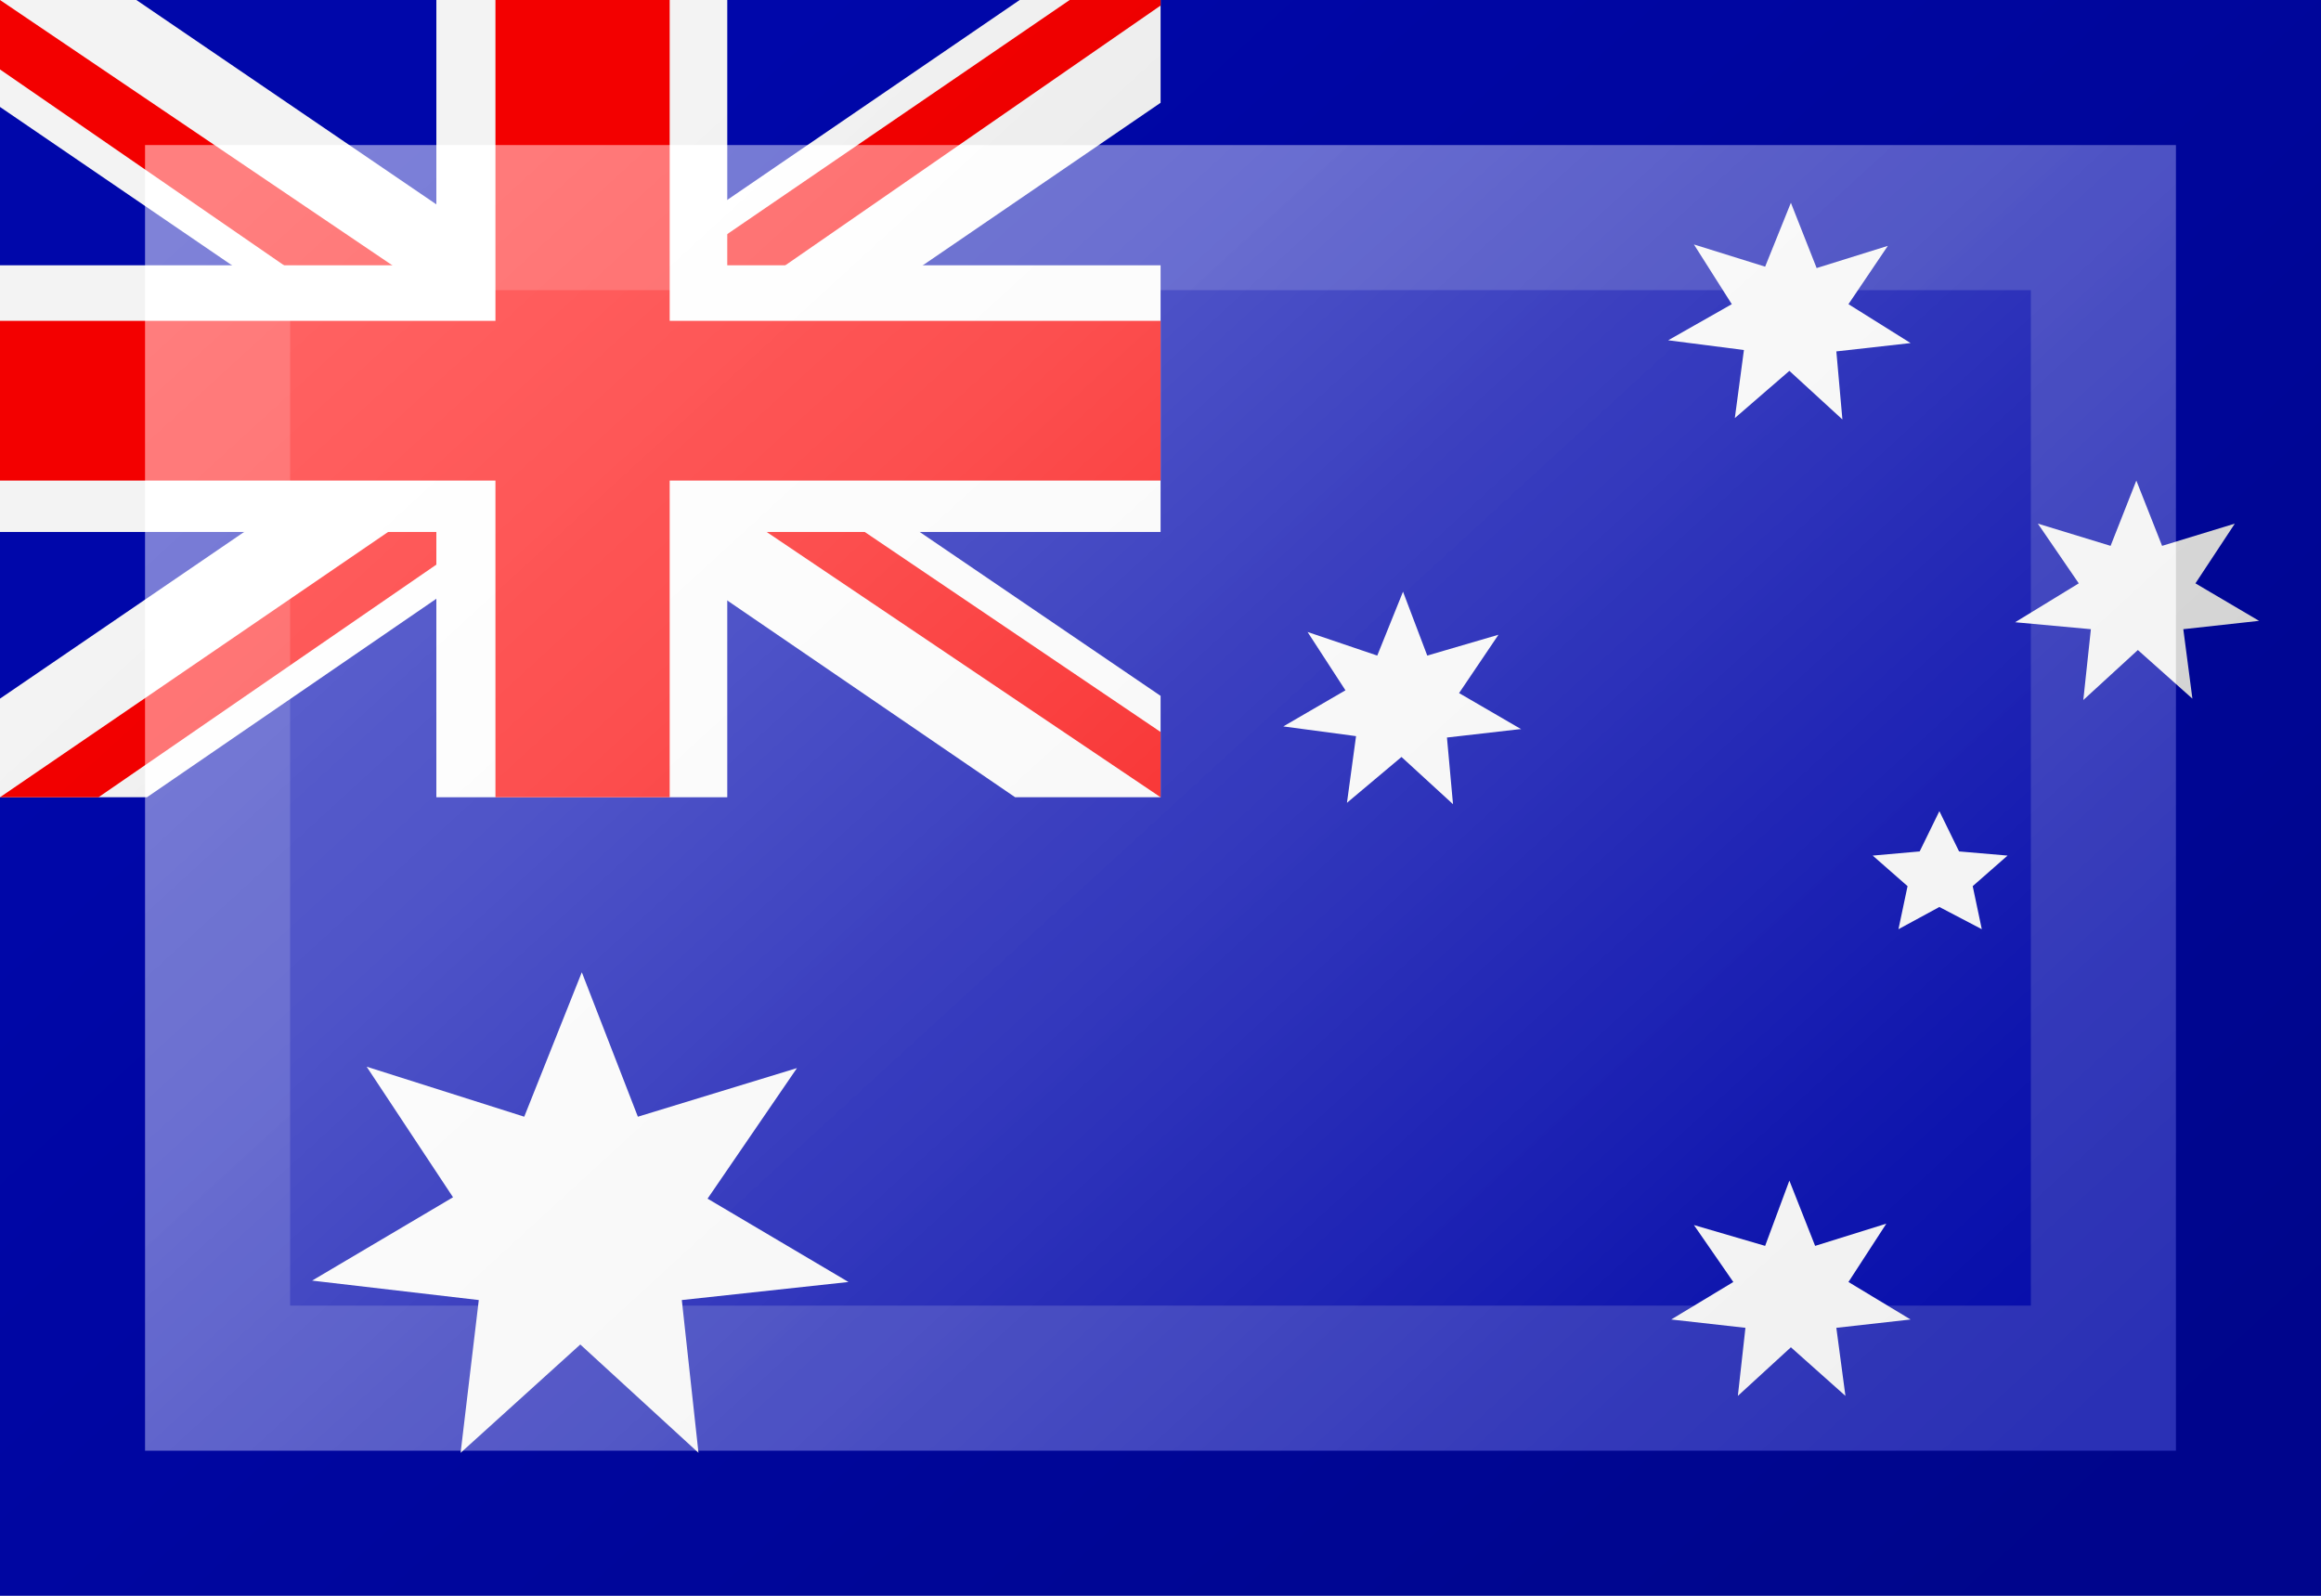
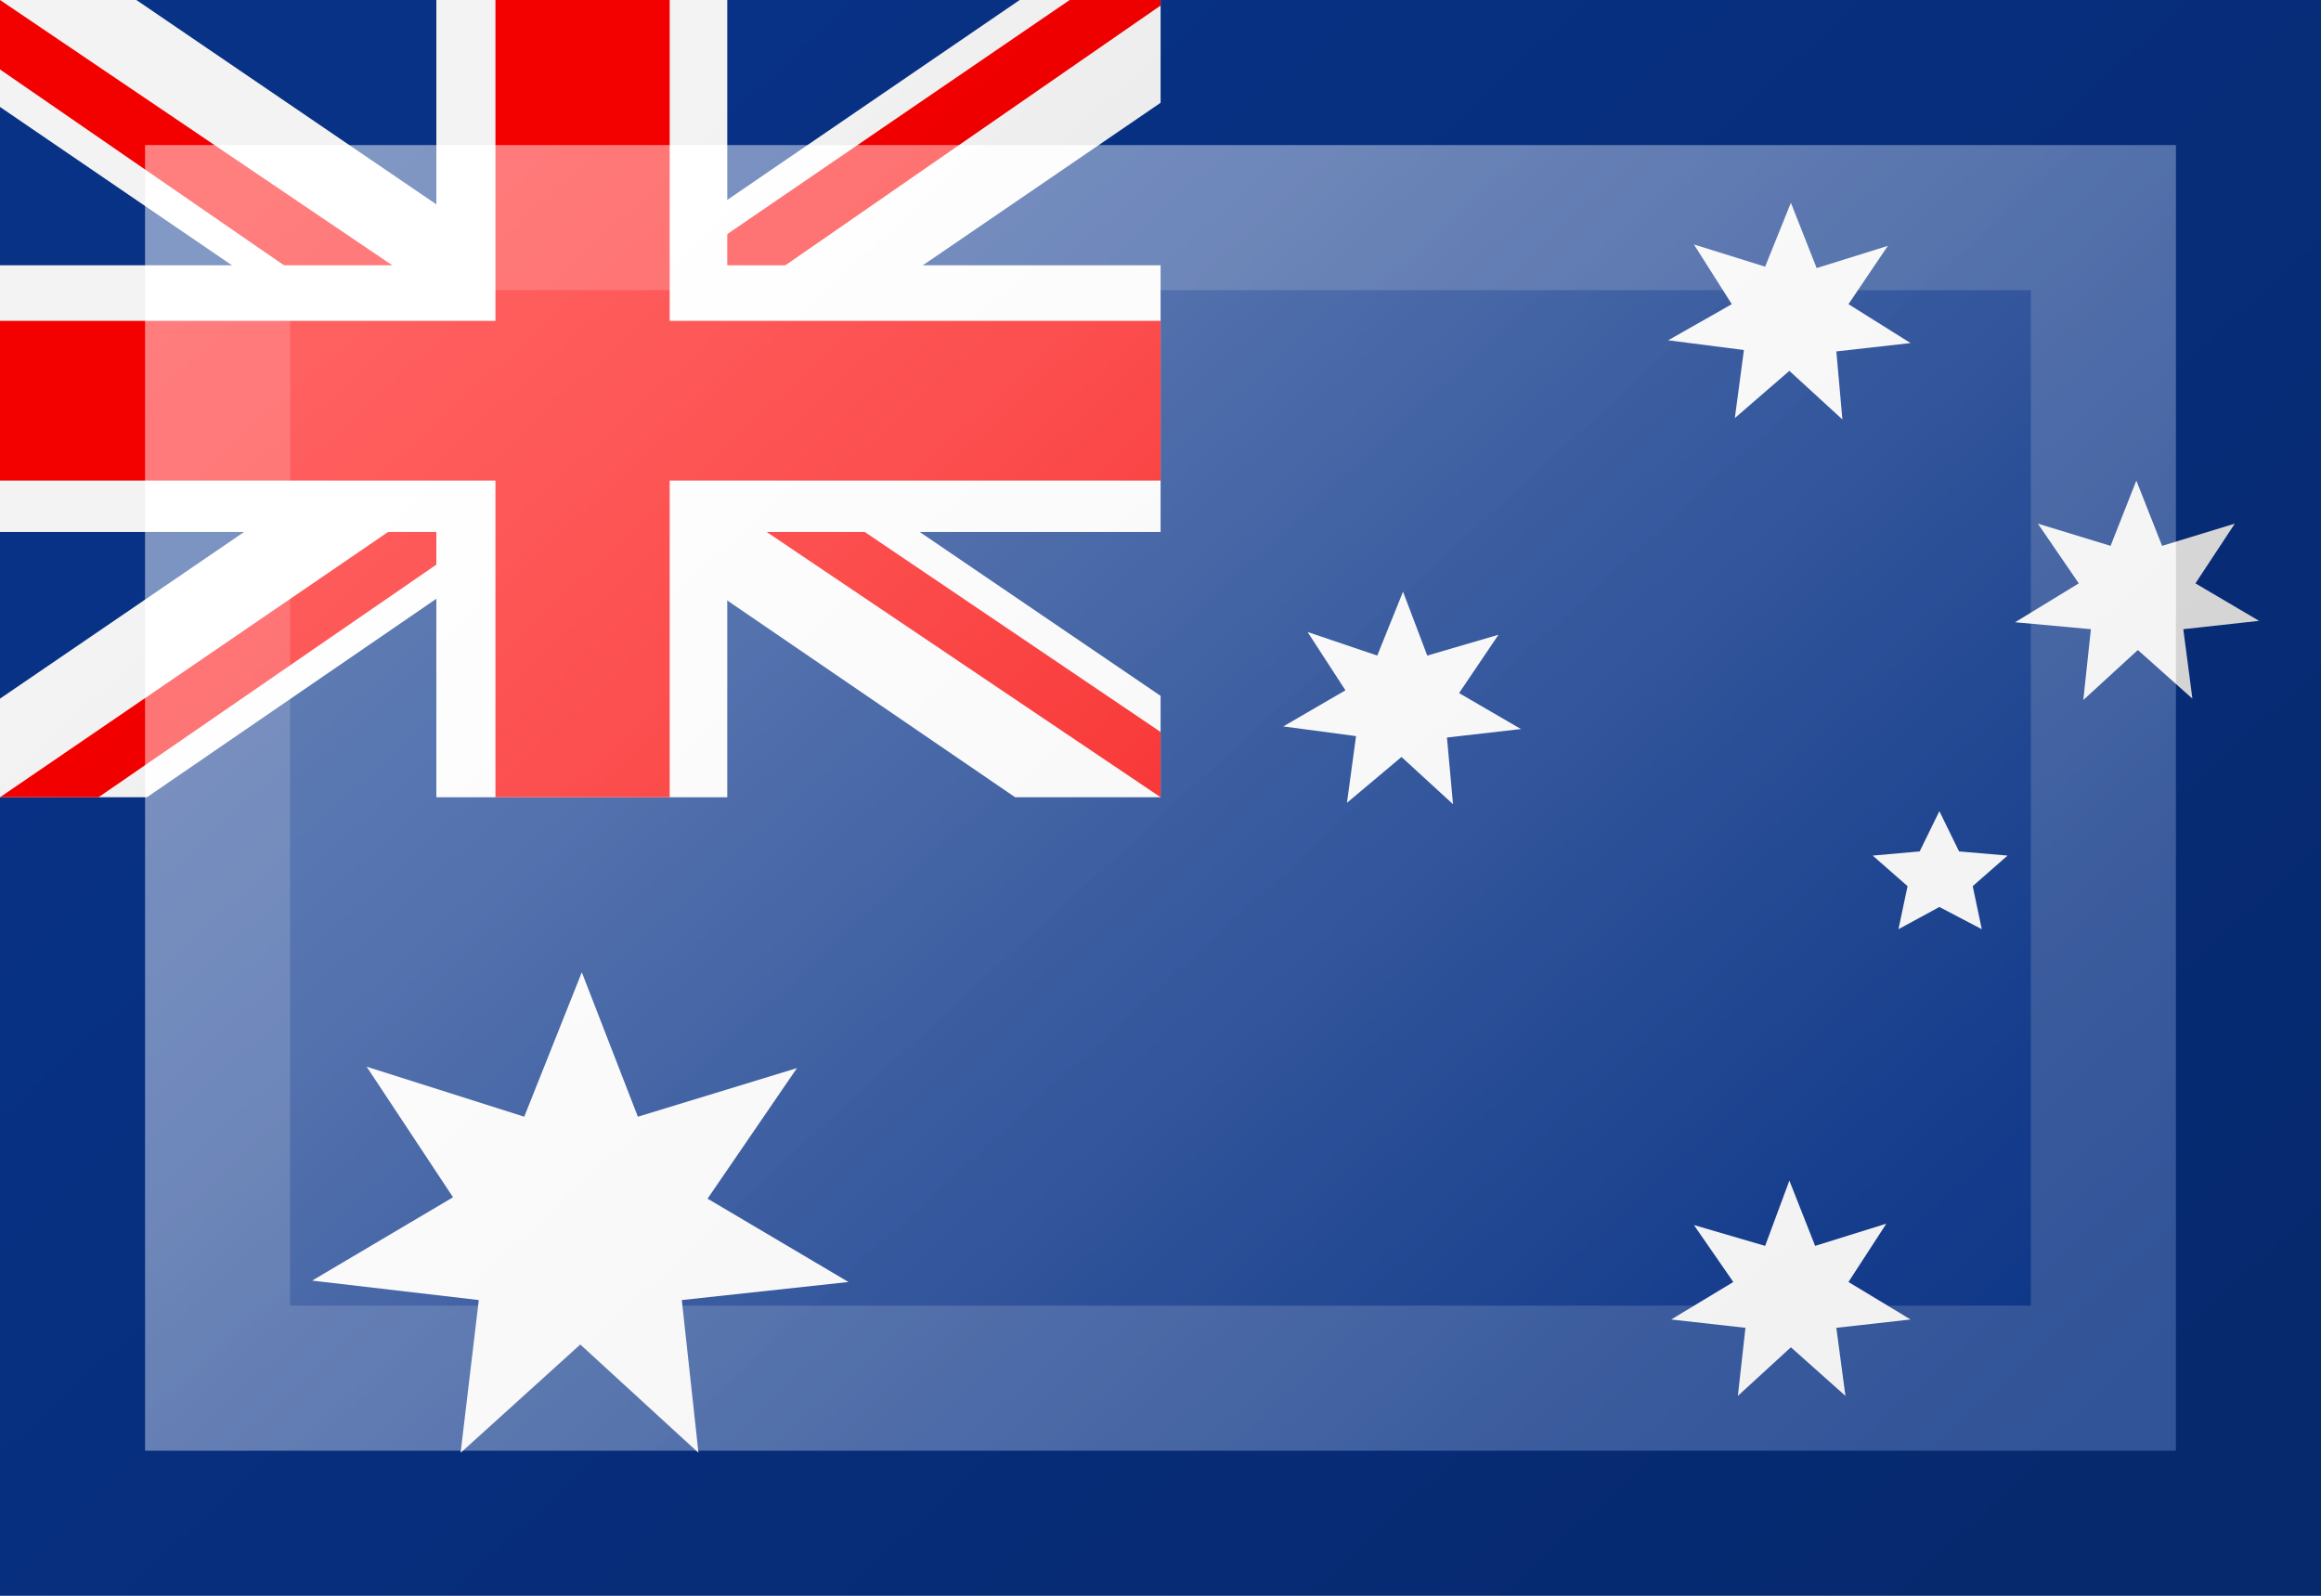
<svg xmlns="http://www.w3.org/2000/svg" width="16" height="11" viewBox="0 0 16 11">
  <defs>
    <linearGradient id="fau-gloss" gradientUnits="userSpaceOnUse" x1="1.352" y1="1.476" x2="11.384" y2="12.430">
      <stop offset="0.000" stop-color="#fff" stop-opacity="0.400" />
      <stop offset="0.308" stop-color="#fff" stop-opacity="0.314" />
      <stop offset="0.856" stop-color="#fff" stop-opacity="0.061" />
      <stop offset="1.000" stop-color="#fff" stop-opacity="0.021" />
    </linearGradient>
    <linearGradient id="fau-shade" gradientUnits="userSpaceOnUse" x1="2.739" y1="2.991" x2="11.482" y2="12.537">
      <stop offset="0.000" stop-color="#000" stop-opacity="0.000" />
      <stop offset="1.000" stop-color="#000" stop-opacity="0.060" />
    </linearGradient>
    <linearGradient id="fau-edge" gradientUnits="userSpaceOnUse" x1="2.625" y1="2.866" x2="11.802" y2="12.886">
      <stop offset="0.000" stop-color="#000" stop-opacity="0.048" />
      <stop offset="0.295" stop-color="#000" stop-opacity="0.094" />
      <stop offset="1.000" stop-color="#000" stop-opacity="0.217" />
    </linearGradient>
    <clipPath id="fau-clip">
      <rect width="16" height="11" />
    </clipPath>
  </defs>
  <g clip-path="url(#fau-clip)">
    <g transform="scale(1.04447 0.95743)">
-       <path fill="#0007b2" d="M0 0h15.32v11.49H0z" />
+       <path fill="#08348c" d="M0 0h15.32v11.49H0z" />
      <path fill="#fff" d="m.9 0 2.92 2.17L6.73 0h.93v.74L4.79 2.88l2.87 2.13v.73H6.7L3.83 3.6.97 5.74H0v-.71L2.86 2.9 0 .77V0z" />
      <path fill="red" d="m5.07 3.36 2.59 1.91v.47L4.42 3.36zm-2.2.24.07.42L.65 5.74H0zM7.66 0v.04L4.68 2.29l.02-.53L7.06 0zM0 0l2.86 2.11h-.72L0 .5z" />
      <path fill="#fff" d="M2.88 0v5.74H4.8V0zM0 1.91v1.92h7.66V1.91z" />
      <path fill="red" d="M0 2.31v1.15h7.66V2.31zM3.27 0v5.74h1.15V0z" />
      <path fill="#fff" d="m12.61 9.5-.49.06.06.49-.36-.35-.35.35.05-.49-.49-.06.41-.27-.26-.41.47.15.16-.47.17.47.47-.16-.25.42zm-.08-2.81.06-.31-.23-.22.31-.03.13-.29.13.29.32.03-.23.22.06.31-.28-.16zm-2.5-1.44-.48.06.04.48-.34-.34-.36.33.06-.48-.48-.07.41-.26-.25-.42.46.17.17-.46.16.46.47-.15-.26.42.41.26Zm4.88-.78-.5.06.06.5-.36-.35-.36.36.05-.51-.5-.05.42-.28-.27-.43.48.16.17-.47.17.47.48-.16-.26.43zm-2.3-2-.49.06.04.49-.35-.35-.36.34.06-.49-.5-.07.42-.26-.25-.43.47.16.17-.46.17.47.47-.16-.26.42zM5.6 9.23l-1.1.13.11 1.1-.78-.78-.79.78.12-1.1-1.1-.14.93-.6-.57-.94 1.04.36L3.84 7l.37 1.04 1.05-.35-.59.94z" />
    </g>
    <rect x="1" y="1" width="14" height="9" fill="url(#fau-gloss)" />
    <path d="M1 1h14v9H1zM2 2v7h12V2z" fill="#fff" fill-opacity="0.164" fill-rule="evenodd" />
    <rect x="1" y="1" width="14" height="9" fill="url(#fau-shade)" />
    <path d="M0 0h16v11H0zM1 1v9h14V1z" fill="url(#fau-edge)" fill-rule="evenodd" />
  </g>
</svg>
